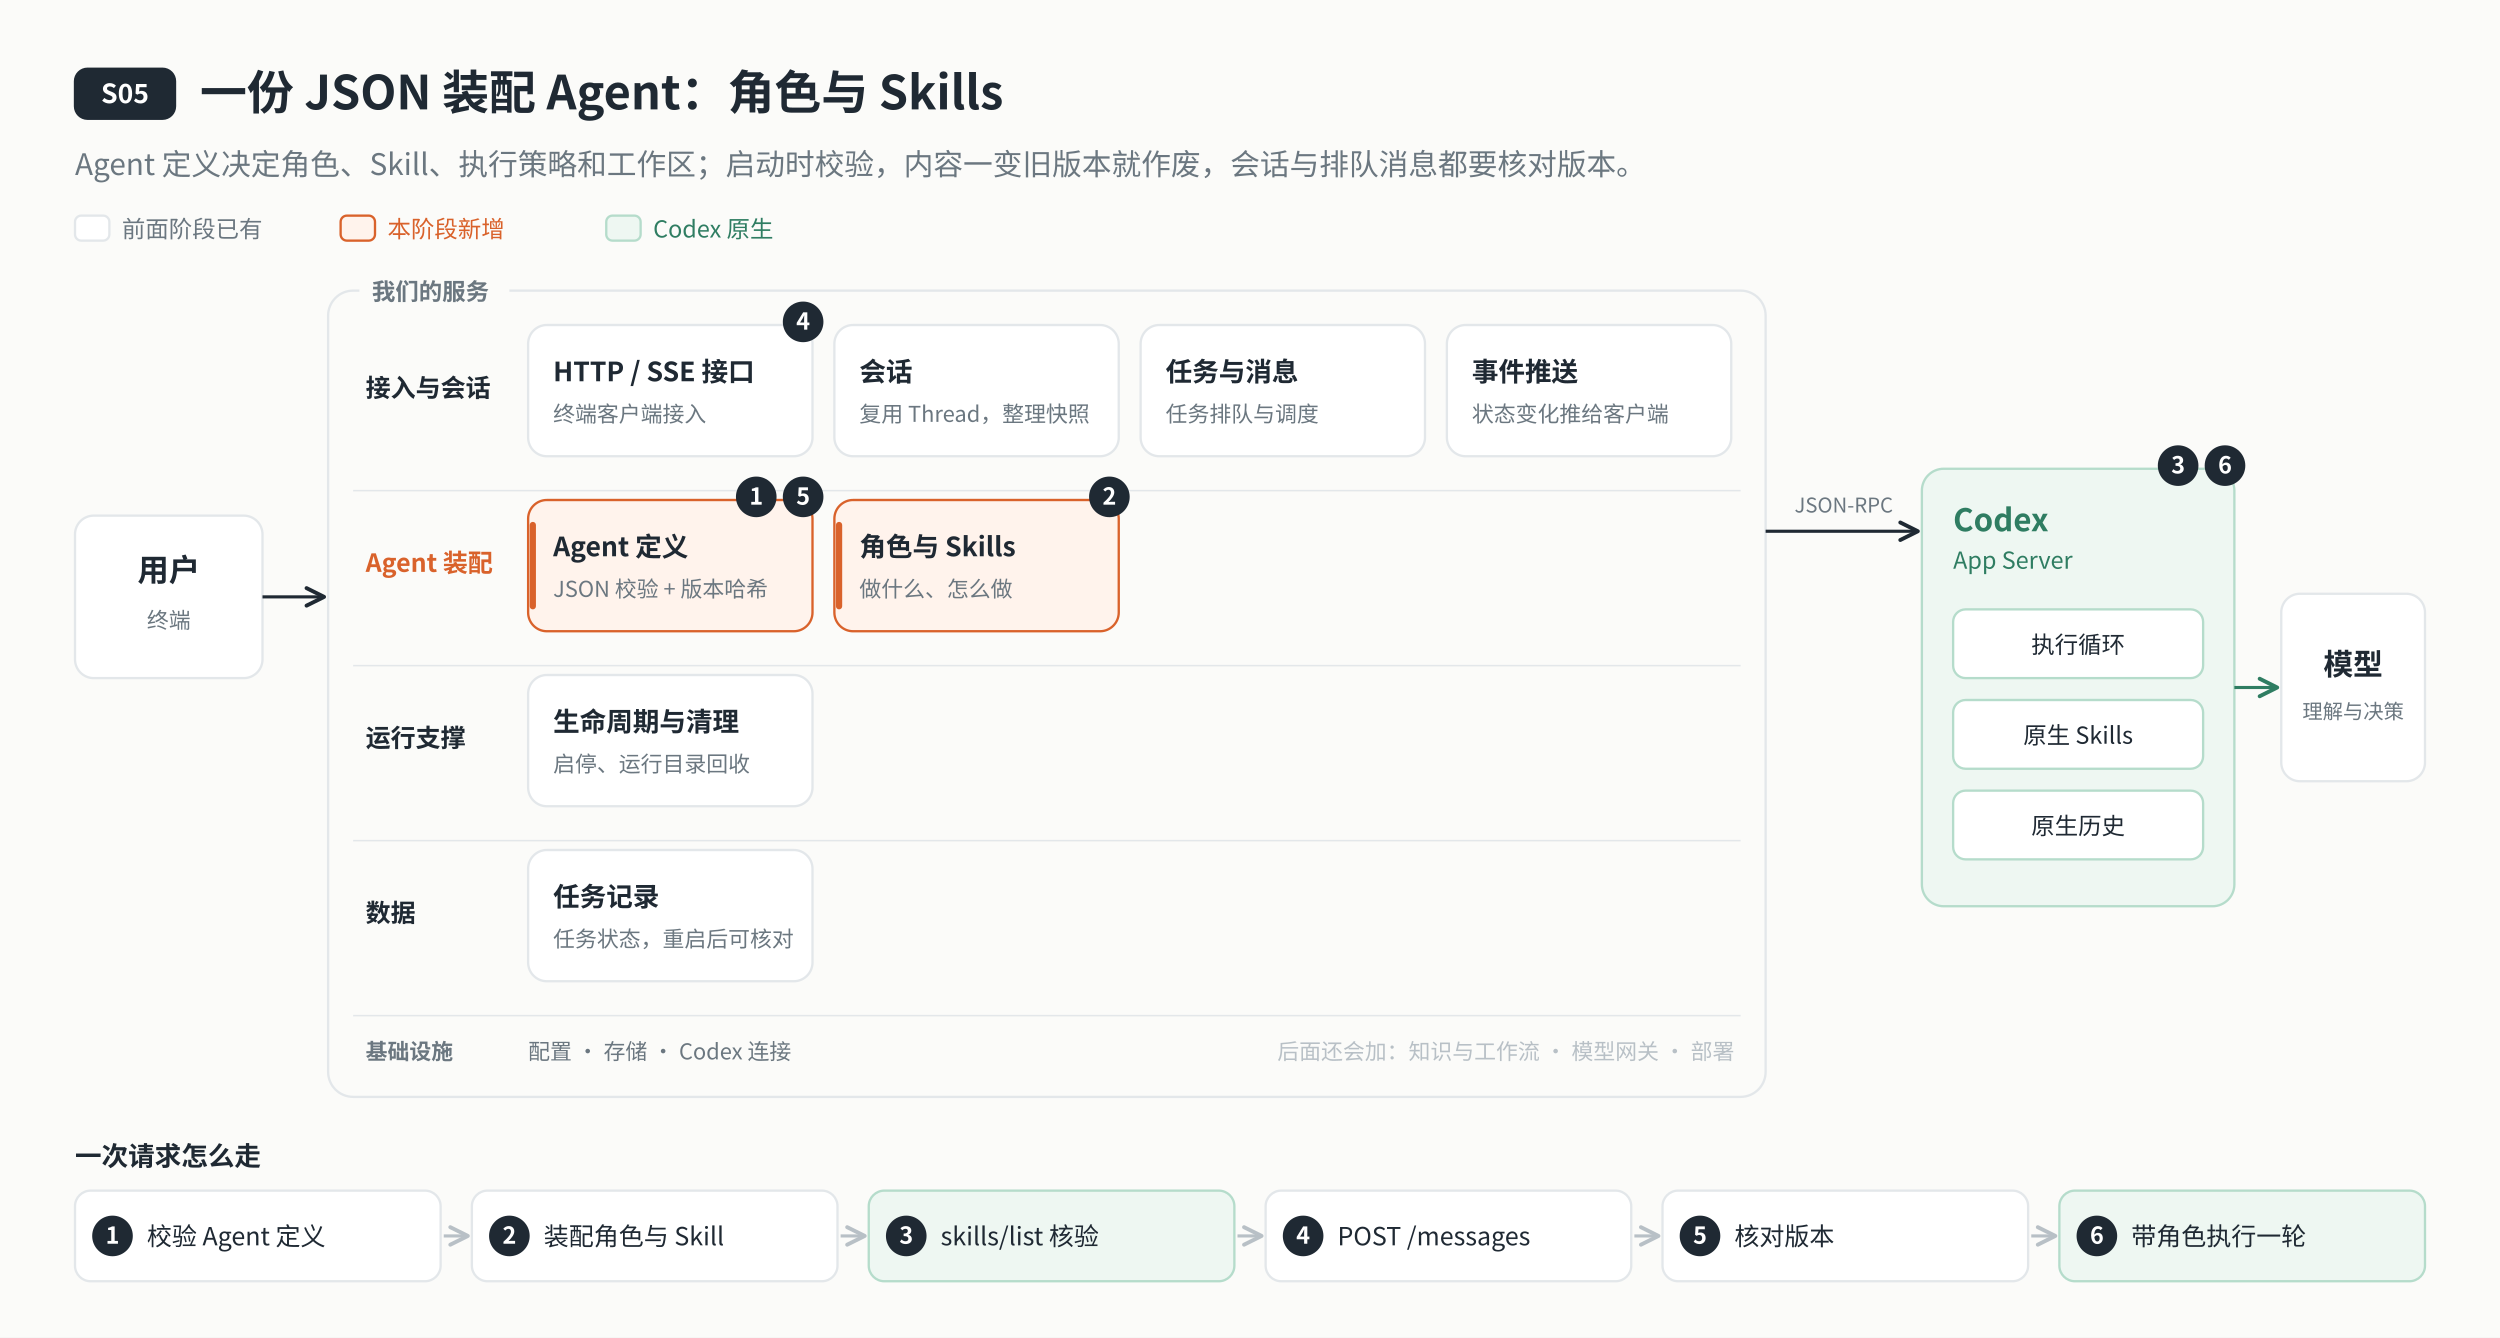
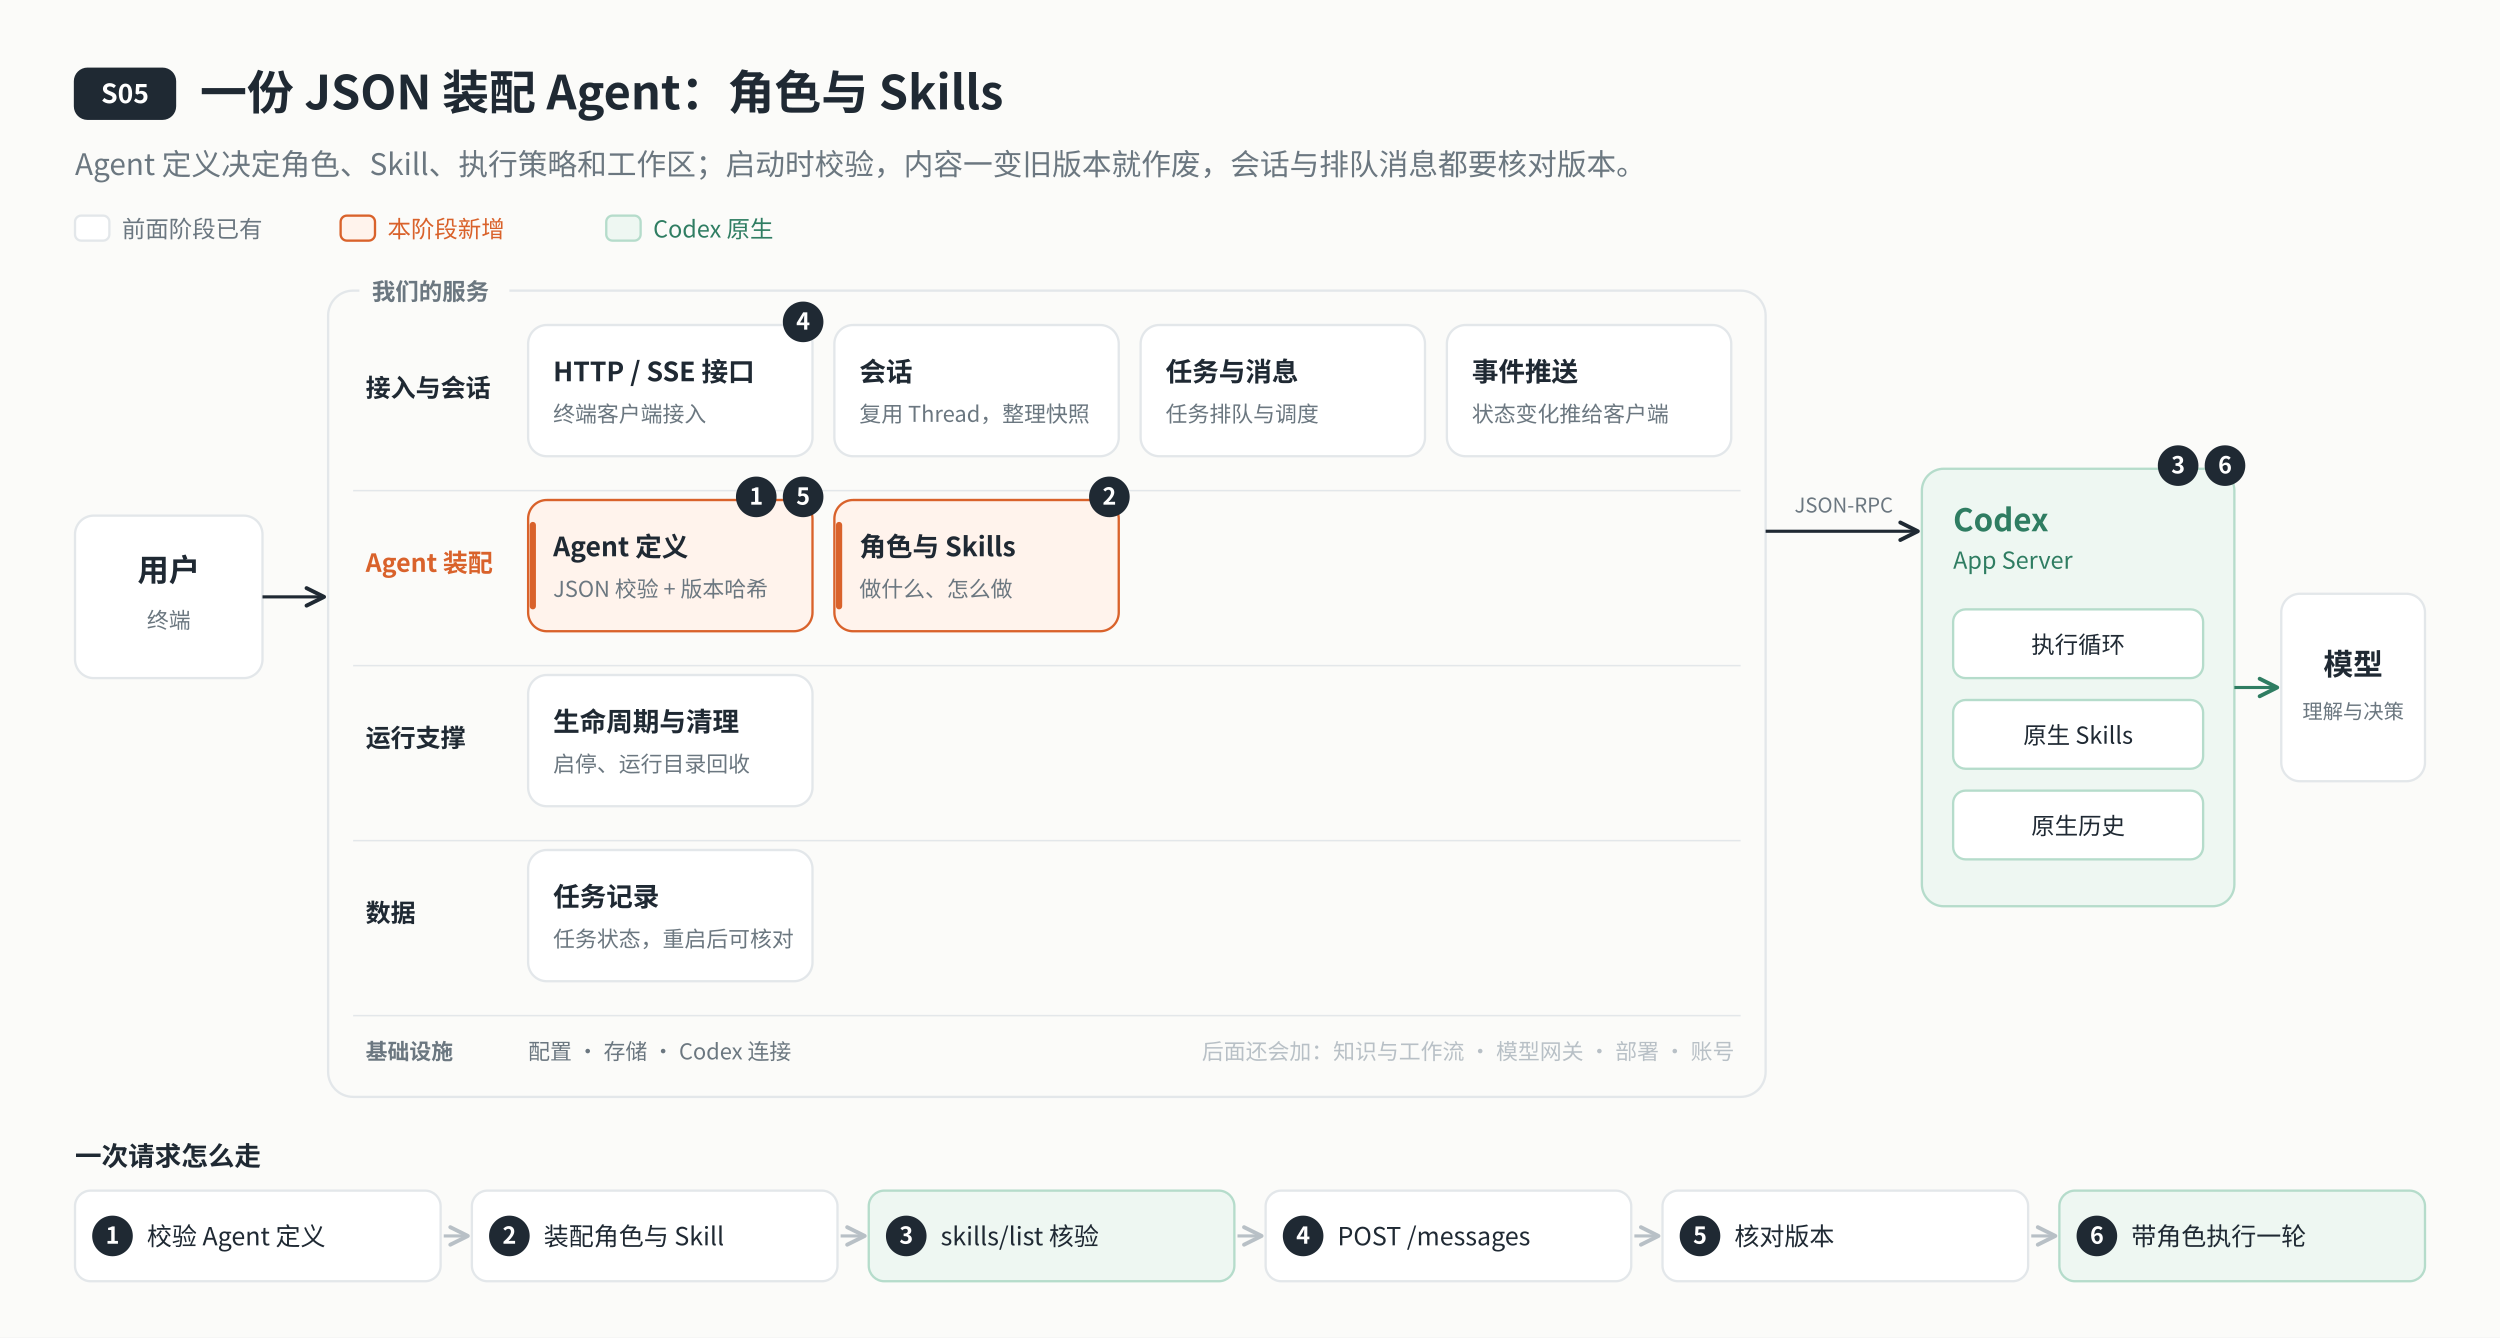
<svg xmlns="http://www.w3.org/2000/svg" width="1600" height="856" viewBox="0 0 1600 856" role="img" aria-labelledby="title desc">
  <defs>
    <marker id="mB8C0C6" viewBox="0 0 10 10" refX="8" refY="5" markerWidth="7" markerHeight="7" orient="auto-start-reverse">
      <path d="M1 1 L9 5 L1 9" fill="none" stroke="#B8C0C6" stroke-width="1.8" stroke-linecap="round" stroke-linejoin="round" />
    </marker>
    <marker id="m1F2933" viewBox="0 0 10 10" refX="8" refY="5" markerWidth="7" markerHeight="7" orient="auto-start-reverse">
      <path d="M1 1 L9 5 L1 9" fill="none" stroke="#1F2933" stroke-width="1.8" stroke-linecap="round" stroke-linejoin="round" />
    </marker>
    <marker id="m2F7D62" viewBox="0 0 10 10" refX="8" refY="5" markerWidth="7" markerHeight="7" orient="auto-start-reverse">
      <path d="M1 1 L9 5 L1 9" fill="none" stroke="#2F7D62" stroke-width="1.8" stroke-linecap="round" stroke-linejoin="round" />
    </marker>
  </defs>
  <g font-family="PingFang SC, Microsoft YaHei, Noto Sans CJK SC, sans-serif">
    <rect x="0" y="0" width="1600" height="856" fill="#FBFBF9" />
    <rect x="48" y="44" width="64" height="32" rx="8" fill="#1F2933" stroke="#1F2933" stroke-width="1.5" />
    <text x="80" y="66" font-size="17" fill="#fff" font-weight="700" text-anchor="middle">S05</text>
    <text x="128" y="70" font-size="30" fill="#1F2933" font-weight="700" text-anchor="start">一份 JSON 装配 Agent：角色与 Skills</text>
    <text x="48" y="112" font-size="19" fill="#6B7780" font-weight="400" text-anchor="start">Agent 定义决定角色、Skill、执行策略和工作区；启动时校验，内容一变旧版本就作废，会话与排队消息都要核对版本。</text>
    <rect x="48" y="138" width="22" height="16" rx="4" fill="#FFFFFF" stroke="#E3E7EA" stroke-width="1.5" />
    <text x="78" y="152" font-size="15" fill="#6B7780" font-weight="400" text-anchor="start">前面阶段已有</text>
    <rect x="218" y="138" width="22" height="16" rx="4" fill="#FFF3EC" stroke="#D9622B" stroke-width="1.5" />
    <text x="248" y="152" font-size="15" fill="#D9622B" font-weight="400" text-anchor="start">本阶段新增</text>
    <rect x="388" y="138" width="22" height="16" rx="4" fill="#EEF7F2" stroke="#B5DCCB" stroke-width="1.5" />
    <text x="418" y="152" font-size="15" fill="#2F7D62" font-weight="400" text-anchor="start">Codex 原生</text>
    <rect x="48" y="330" width="120" height="104" rx="12" fill="#FFFFFF" stroke="#E3E7EA" stroke-width="1.5" />
    <text x="108" y="372" font-size="20" fill="#1F2933" font-weight="600" text-anchor="middle">用户</text>
    <text x="108" y="402" font-size="14" fill="#6B7780" font-weight="400" text-anchor="middle">终端</text>
    <rect x="210" y="186" width="920" height="516" rx="16" fill="none" stroke="#E3E7EA" stroke-width="1.5" />
    <rect x="230" y="175" width="96" height="22" fill="#FBFBF9" />
    <text x="238" y="192" font-size="15" fill="#6B7780" font-weight="600" text-anchor="start">我们的服务</text>
    <text x="234" y="254" font-size="16" fill="#1F2933" font-weight="600" text-anchor="start">接入与会话</text>
    <rect x="338" y="208" width="182" height="84" rx="12" fill="#FFFFFF" stroke="#E3E7EA" stroke-width="1.5" />
    <text x="354" y="244" font-size="17" fill="#1F2933" font-weight="600" text-anchor="start">HTTP / SSE 接口</text>
    <text x="354" y="270" font-size="14" fill="#6B7780" font-weight="400" text-anchor="start">终端客户端接入</text>
    <rect x="534" y="208" width="182" height="84" rx="12" fill="#FFFFFF" stroke="#E3E7EA" stroke-width="1.5" />
    <text x="550" y="244" font-size="17" fill="#1F2933" font-weight="600" text-anchor="start">会话</text>
    <text x="550" y="270" font-size="14" fill="#6B7780" font-weight="400" text-anchor="start">复用 Thread，整理快照</text>
    <rect x="730" y="208" width="182" height="84" rx="12" fill="#FFFFFF" stroke="#E3E7EA" stroke-width="1.5" />
    <text x="746" y="244" font-size="17" fill="#1F2933" font-weight="600" text-anchor="start">任务与消息</text>
    <text x="746" y="270" font-size="14" fill="#6B7780" font-weight="400" text-anchor="start">任务排队与调度</text>
    <rect x="926" y="208" width="182" height="84" rx="12" fill="#FFFFFF" stroke="#E3E7EA" stroke-width="1.5" />
    <text x="942" y="244" font-size="17" fill="#1F2933" font-weight="600" text-anchor="start">事件推送</text>
    <text x="942" y="270" font-size="14" fill="#6B7780" font-weight="400" text-anchor="start">状态变化推给客户端</text>
    <text x="234" y="366" font-size="16" fill="#D9622B" font-weight="600" text-anchor="start">Agent 装配</text>
    <line x1="226" y1="314" x2="1114" y2="314" stroke="#E3E7EA" stroke-width="1" />
    <rect x="338" y="320" width="182" height="84" rx="12" fill="#FFF3EC" stroke="#D9622B" stroke-width="1.5" />
    <rect x="339" y="334" width="4" height="56" rx="2" fill="#D9622B" />
    <text x="354" y="356" font-size="17" fill="#1F2933" font-weight="600" text-anchor="start">Agent 定义</text>
    <text x="354" y="382" font-size="14" fill="#6B7780" font-weight="400" text-anchor="start">JSON 校验 + 版本哈希</text>
    <rect x="534" y="320" width="182" height="84" rx="12" fill="#FFF3EC" stroke="#D9622B" stroke-width="1.5" />
    <rect x="535" y="334" width="4" height="56" rx="2" fill="#D9622B" />
    <text x="550" y="356" font-size="17" fill="#1F2933" font-weight="600" text-anchor="start">角色与 Skills</text>
    <text x="550" y="382" font-size="14" fill="#6B7780" font-weight="400" text-anchor="start">做什么、怎么做</text>
    <text x="234" y="478" font-size="16" fill="#1F2933" font-weight="600" text-anchor="start">运行支撑</text>
    <line x1="226" y1="426" x2="1114" y2="426" stroke="#E3E7EA" stroke-width="1" />
    <rect x="338" y="432" width="182" height="84" rx="12" fill="#FFFFFF" stroke="#E3E7EA" stroke-width="1.5" />
    <text x="354" y="468" font-size="17" fill="#1F2933" font-weight="600" text-anchor="start">生命周期与清理</text>
    <text x="354" y="494" font-size="14" fill="#6B7780" font-weight="400" text-anchor="start">启停、运行目录回收</text>
    <text x="234" y="590" font-size="16" fill="#1F2933" font-weight="600" text-anchor="start">数据</text>
    <line x1="226" y1="538" x2="1114" y2="538" stroke="#E3E7EA" stroke-width="1" />
    <rect x="338" y="544" width="182" height="84" rx="12" fill="#FFFFFF" stroke="#E3E7EA" stroke-width="1.5" />
    <text x="354" y="580" font-size="17" fill="#1F2933" font-weight="600" text-anchor="start">任务记录</text>
    <text x="354" y="606" font-size="14" fill="#6B7780" font-weight="400" text-anchor="start">任务状态，重启后可核对</text>
    <line x1="226" y1="650" x2="1114" y2="650" stroke="#E3E7EA" stroke-width="1" />
    <text x="234" y="678" font-size="14" fill="#6B7780" font-weight="600" text-anchor="start">基础设施</text>
    <text x="338" y="678" font-size="14" fill="#6B7780" font-weight="400" text-anchor="start">配置 · 存储 · Codex 连接</text>
-     <text x="1110" y="678" font-size="14" fill="#B8C0C6" font-weight="400" text-anchor="end">后面还会加：知识与工作流 · 模型网关 · 部署</text>
+     <text x="1110" y="678" font-size="14" fill="#B8C0C6" font-weight="400" text-anchor="end">后面还会加：知识与工作流 · 模型网关 · 部署 · 账号</text>
    <rect x="1230" y="300" width="200" height="280" rx="14" fill="#EEF7F2" stroke="#B5DCCB" stroke-width="1.5" />
    <text x="1250" y="340" font-size="20" fill="#2F7D62" font-weight="700" text-anchor="start">Codex</text>
    <text x="1250" y="364" font-size="15" fill="#2F7D62" font-weight="400" text-anchor="start">App Server</text>
    <rect x="1250" y="390" width="160" height="44" rx="8" fill="#FFFFFF" stroke="#B5DCCB" stroke-width="1.5" />
    <text x="1330" y="418" font-size="15" fill="#1F2933" font-weight="500" text-anchor="middle">执行循环</text>
    <rect x="1250" y="448" width="160" height="44" rx="8" fill="#FFFFFF" stroke="#B5DCCB" stroke-width="1.5" />
    <text x="1330" y="476" font-size="15" fill="#1F2933" font-weight="500" text-anchor="middle">原生 Skills</text>
    <rect x="1250" y="506" width="160" height="44" rx="8" fill="#FFFFFF" stroke="#B5DCCB" stroke-width="1.5" />
    <text x="1330" y="534" font-size="15" fill="#1F2933" font-weight="500" text-anchor="middle">原生历史</text>
    <rect x="1460" y="380" width="92" height="120" rx="12" fill="#FFFFFF" stroke="#E3E7EA" stroke-width="1.5" />
    <text x="1506" y="432" font-size="19" fill="#1F2933" font-weight="600" text-anchor="middle">模型</text>
    <text x="1506" y="460" font-size="13" fill="#6B7780" font-weight="400" text-anchor="middle">理解与决策</text>
    <path d="M168,382 L206,382" fill="none" stroke="#1F2933" stroke-width="2" marker-end="url(#m1F2933)" />
    <path d="M1130,340 L1226,340" fill="none" stroke="#1F2933" stroke-width="2" marker-end="url(#m1F2933)" />
    <text x="1180" y="328" font-size="13" fill="#6B7780" font-weight="500" text-anchor="middle">JSON-RPC</text>
    <path d="M1430,440 L1456,440" fill="none" stroke="#2F7D62" stroke-width="2" marker-end="url(#m2F7D62)" />
    <circle cx="484" cy="318" r="13" fill="#1F2933" />
    <text x="484" y="323" font-size="15" fill="#fff" font-weight="700" text-anchor="middle">1</text>
    <circle cx="514" cy="318" r="13" fill="#1F2933" />
    <text x="514" y="323" font-size="15" fill="#fff" font-weight="700" text-anchor="middle">5</text>
    <circle cx="710" cy="318" r="13" fill="#1F2933" />
    <text x="710" y="323" font-size="15" fill="#fff" font-weight="700" text-anchor="middle">2</text>
    <circle cx="1394" cy="298" r="13" fill="#1F2933" />
    <text x="1394" y="303" font-size="15" fill="#fff" font-weight="700" text-anchor="middle">3</text>
    <circle cx="1424" cy="298" r="13" fill="#1F2933" />
    <text x="1424" y="303" font-size="15" fill="#fff" font-weight="700" text-anchor="middle">6</text>
    <circle cx="514" cy="206" r="13" fill="#1F2933" />
    <text x="514" y="211" font-size="15" fill="#fff" font-weight="700" text-anchor="middle">4</text>
    <text x="48" y="746" font-size="17" fill="#1F2933" font-weight="700" text-anchor="start">一次请求怎么走</text>
    <rect x="48" y="762" width="234" height="58" rx="10" fill="#FFFFFF" stroke="#E3E7EA" stroke-width="1.5" />
    <circle cx="72" cy="791" r="13" fill="#1F2933" />
    <text x="72" y="796" font-size="15" fill="#fff" font-weight="700" text-anchor="middle">1</text>
    <text x="94" y="797" font-size="16" fill="#1F2933" font-weight="500" text-anchor="start">校验 Agent 定义</text>
    <path d="M284,791 L298,791" fill="none" stroke="#B8C0C6" stroke-width="2" marker-end="url(#mB8C0C6)" />
    <rect x="302" y="762" width="234" height="58" rx="10" fill="#FFFFFF" stroke="#E3E7EA" stroke-width="1.5" />
    <circle cx="326" cy="791" r="13" fill="#1F2933" />
    <text x="326" y="796" font-size="15" fill="#fff" font-weight="700" text-anchor="middle">2</text>
    <text x="348" y="797" font-size="16" fill="#1F2933" font-weight="500" text-anchor="start">装配角色与 Skill</text>
    <path d="M538,791 L552,791" fill="none" stroke="#B8C0C6" stroke-width="2" marker-end="url(#mB8C0C6)" />
    <rect x="556" y="762" width="234" height="58" rx="10" fill="#EEF7F2" stroke="#B5DCCB" stroke-width="1.5" />
    <circle cx="580" cy="791" r="13" fill="#1F2933" />
    <text x="580" y="796" font-size="15" fill="#fff" font-weight="700" text-anchor="middle">3</text>
    <text x="602" y="797" font-size="16" fill="#1F2933" font-weight="500" text-anchor="start">skills/list 核验</text>
    <path d="M792,791 L806,791" fill="none" stroke="#B8C0C6" stroke-width="2" marker-end="url(#mB8C0C6)" />
    <rect x="810" y="762" width="234" height="58" rx="10" fill="#FFFFFF" stroke="#E3E7EA" stroke-width="1.5" />
    <circle cx="834" cy="791" r="13" fill="#1F2933" />
    <text x="834" y="796" font-size="15" fill="#fff" font-weight="700" text-anchor="middle">4</text>
    <text x="856" y="797" font-size="16" fill="#1F2933" font-weight="500" text-anchor="start">POST /messages</text>
    <path d="M1046,791 L1060,791" fill="none" stroke="#B8C0C6" stroke-width="2" marker-end="url(#mB8C0C6)" />
    <rect x="1064" y="762" width="234" height="58" rx="10" fill="#FFFFFF" stroke="#E3E7EA" stroke-width="1.5" />
    <circle cx="1088" cy="791" r="13" fill="#1F2933" />
    <text x="1088" y="796" font-size="15" fill="#fff" font-weight="700" text-anchor="middle">5</text>
    <text x="1110" y="797" font-size="16" fill="#1F2933" font-weight="500" text-anchor="start">核对版本</text>
    <path d="M1300,791 L1314,791" fill="none" stroke="#B8C0C6" stroke-width="2" marker-end="url(#mB8C0C6)" />
    <rect x="1318" y="762" width="234" height="58" rx="10" fill="#EEF7F2" stroke="#B5DCCB" stroke-width="1.5" />
    <circle cx="1342" cy="791" r="13" fill="#1F2933" />
    <text x="1342" y="796" font-size="15" fill="#fff" font-weight="700" text-anchor="middle">6</text>
    <text x="1364" y="797" font-size="16" fill="#1F2933" font-weight="500" text-anchor="start">带角色执行一轮</text>
  </g>
</svg>
